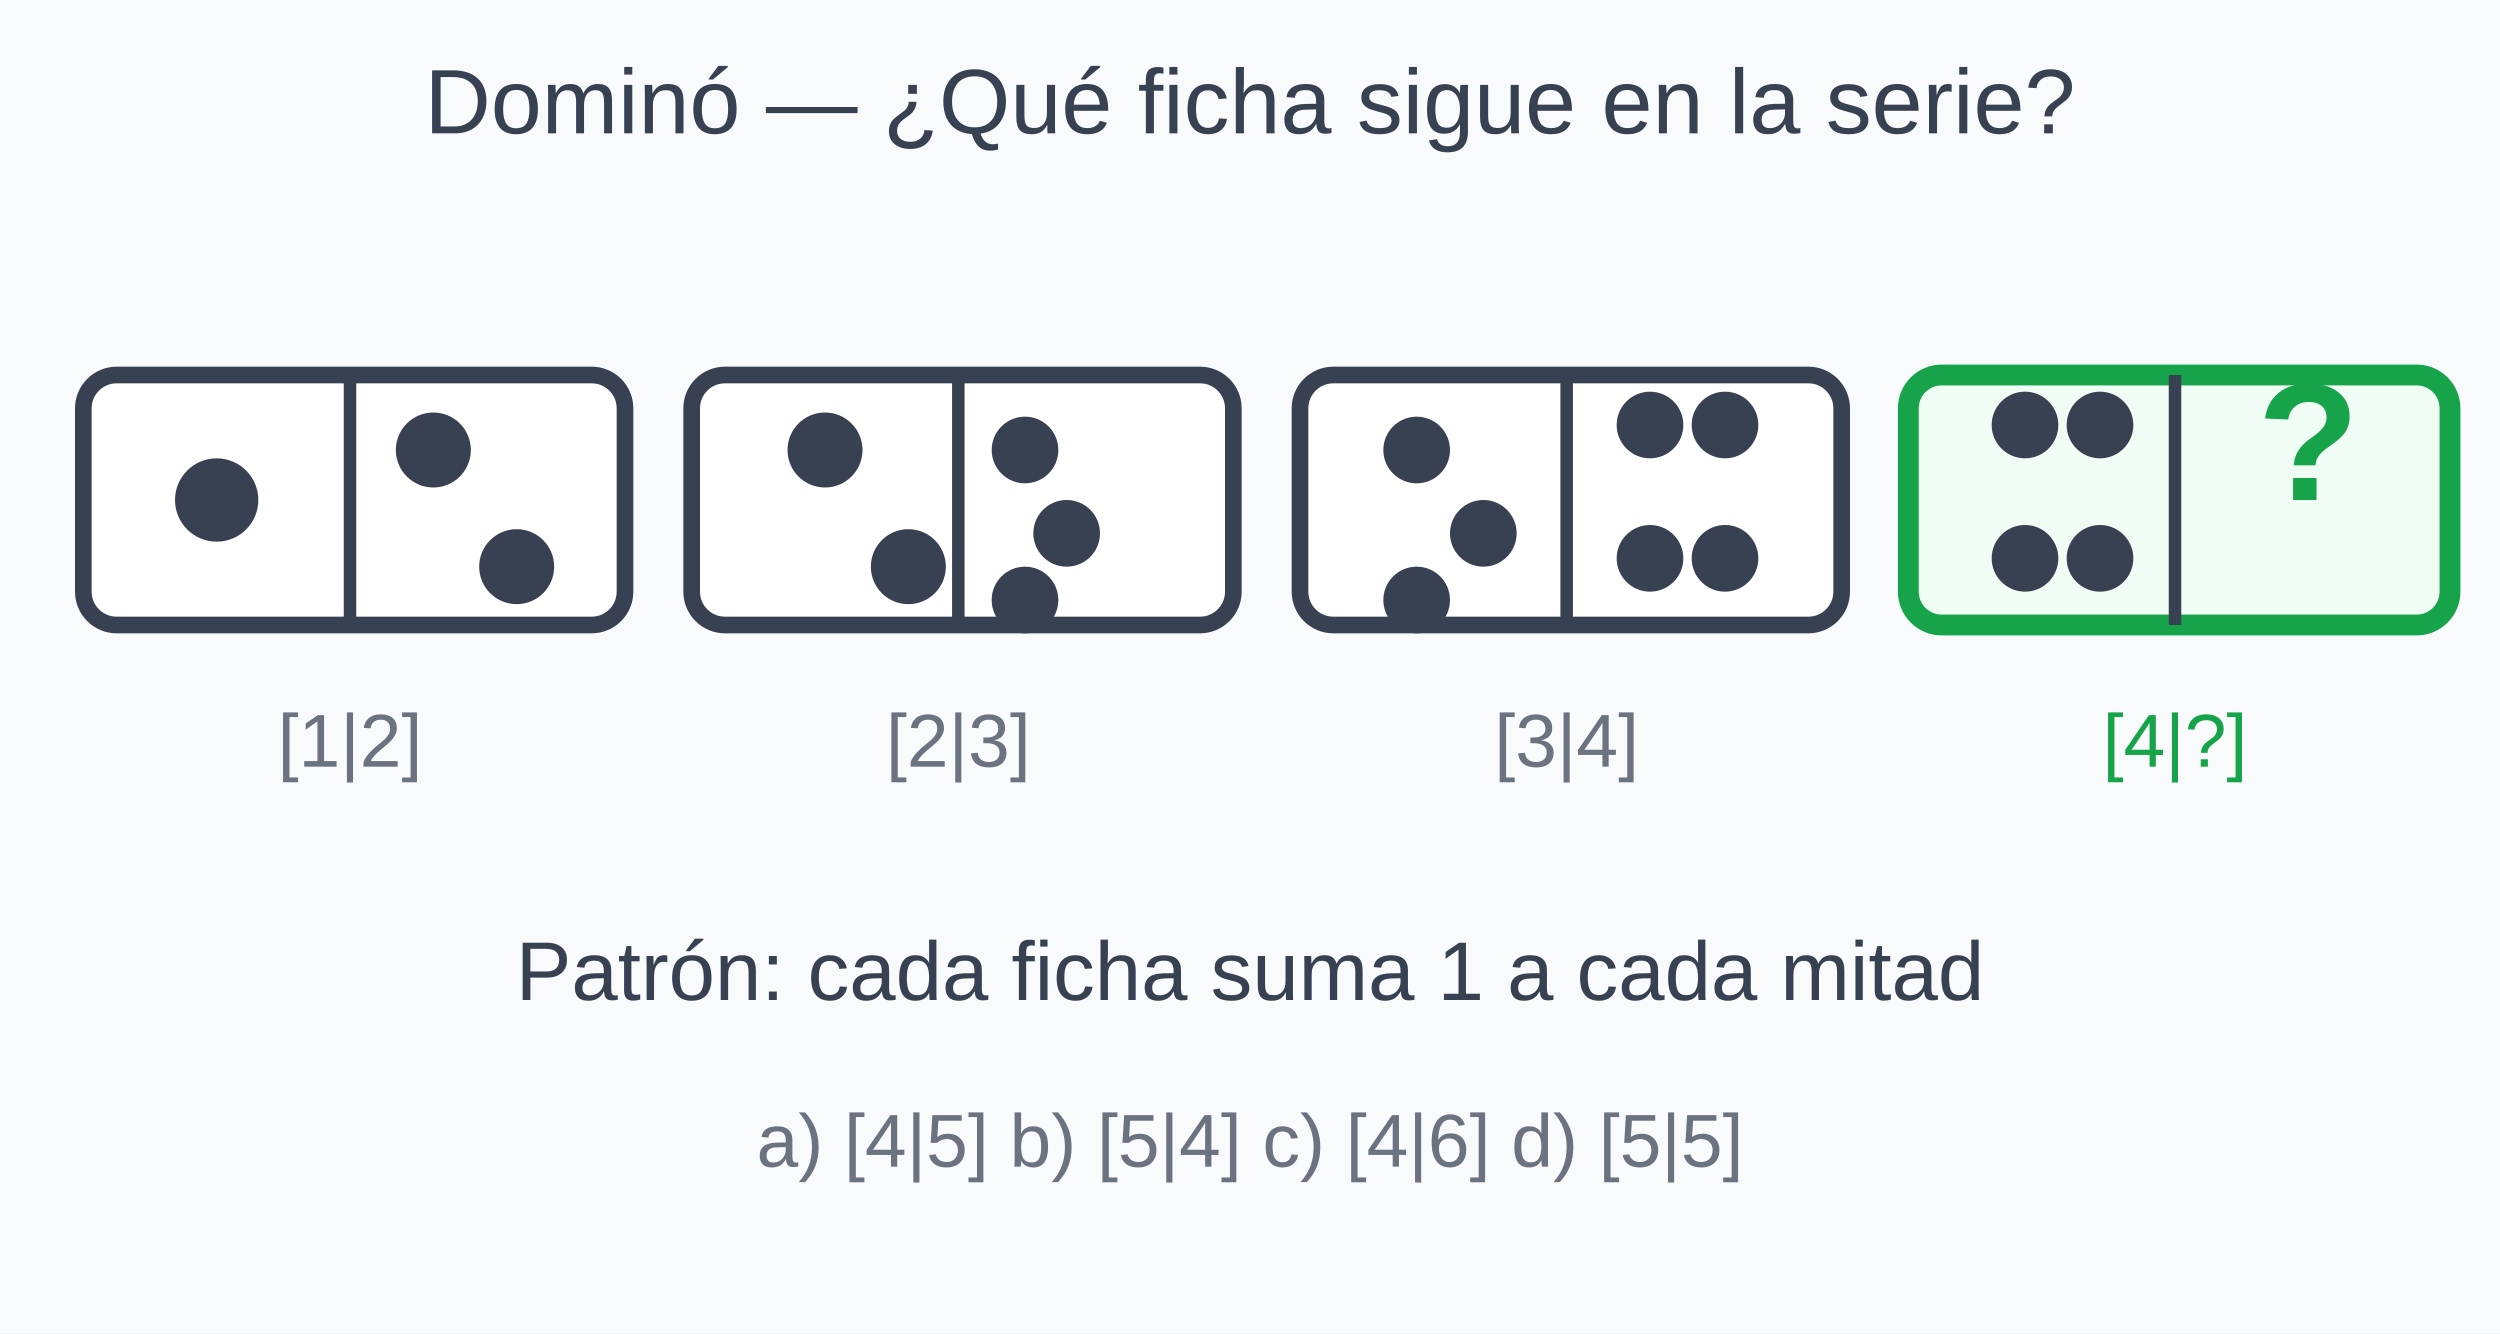
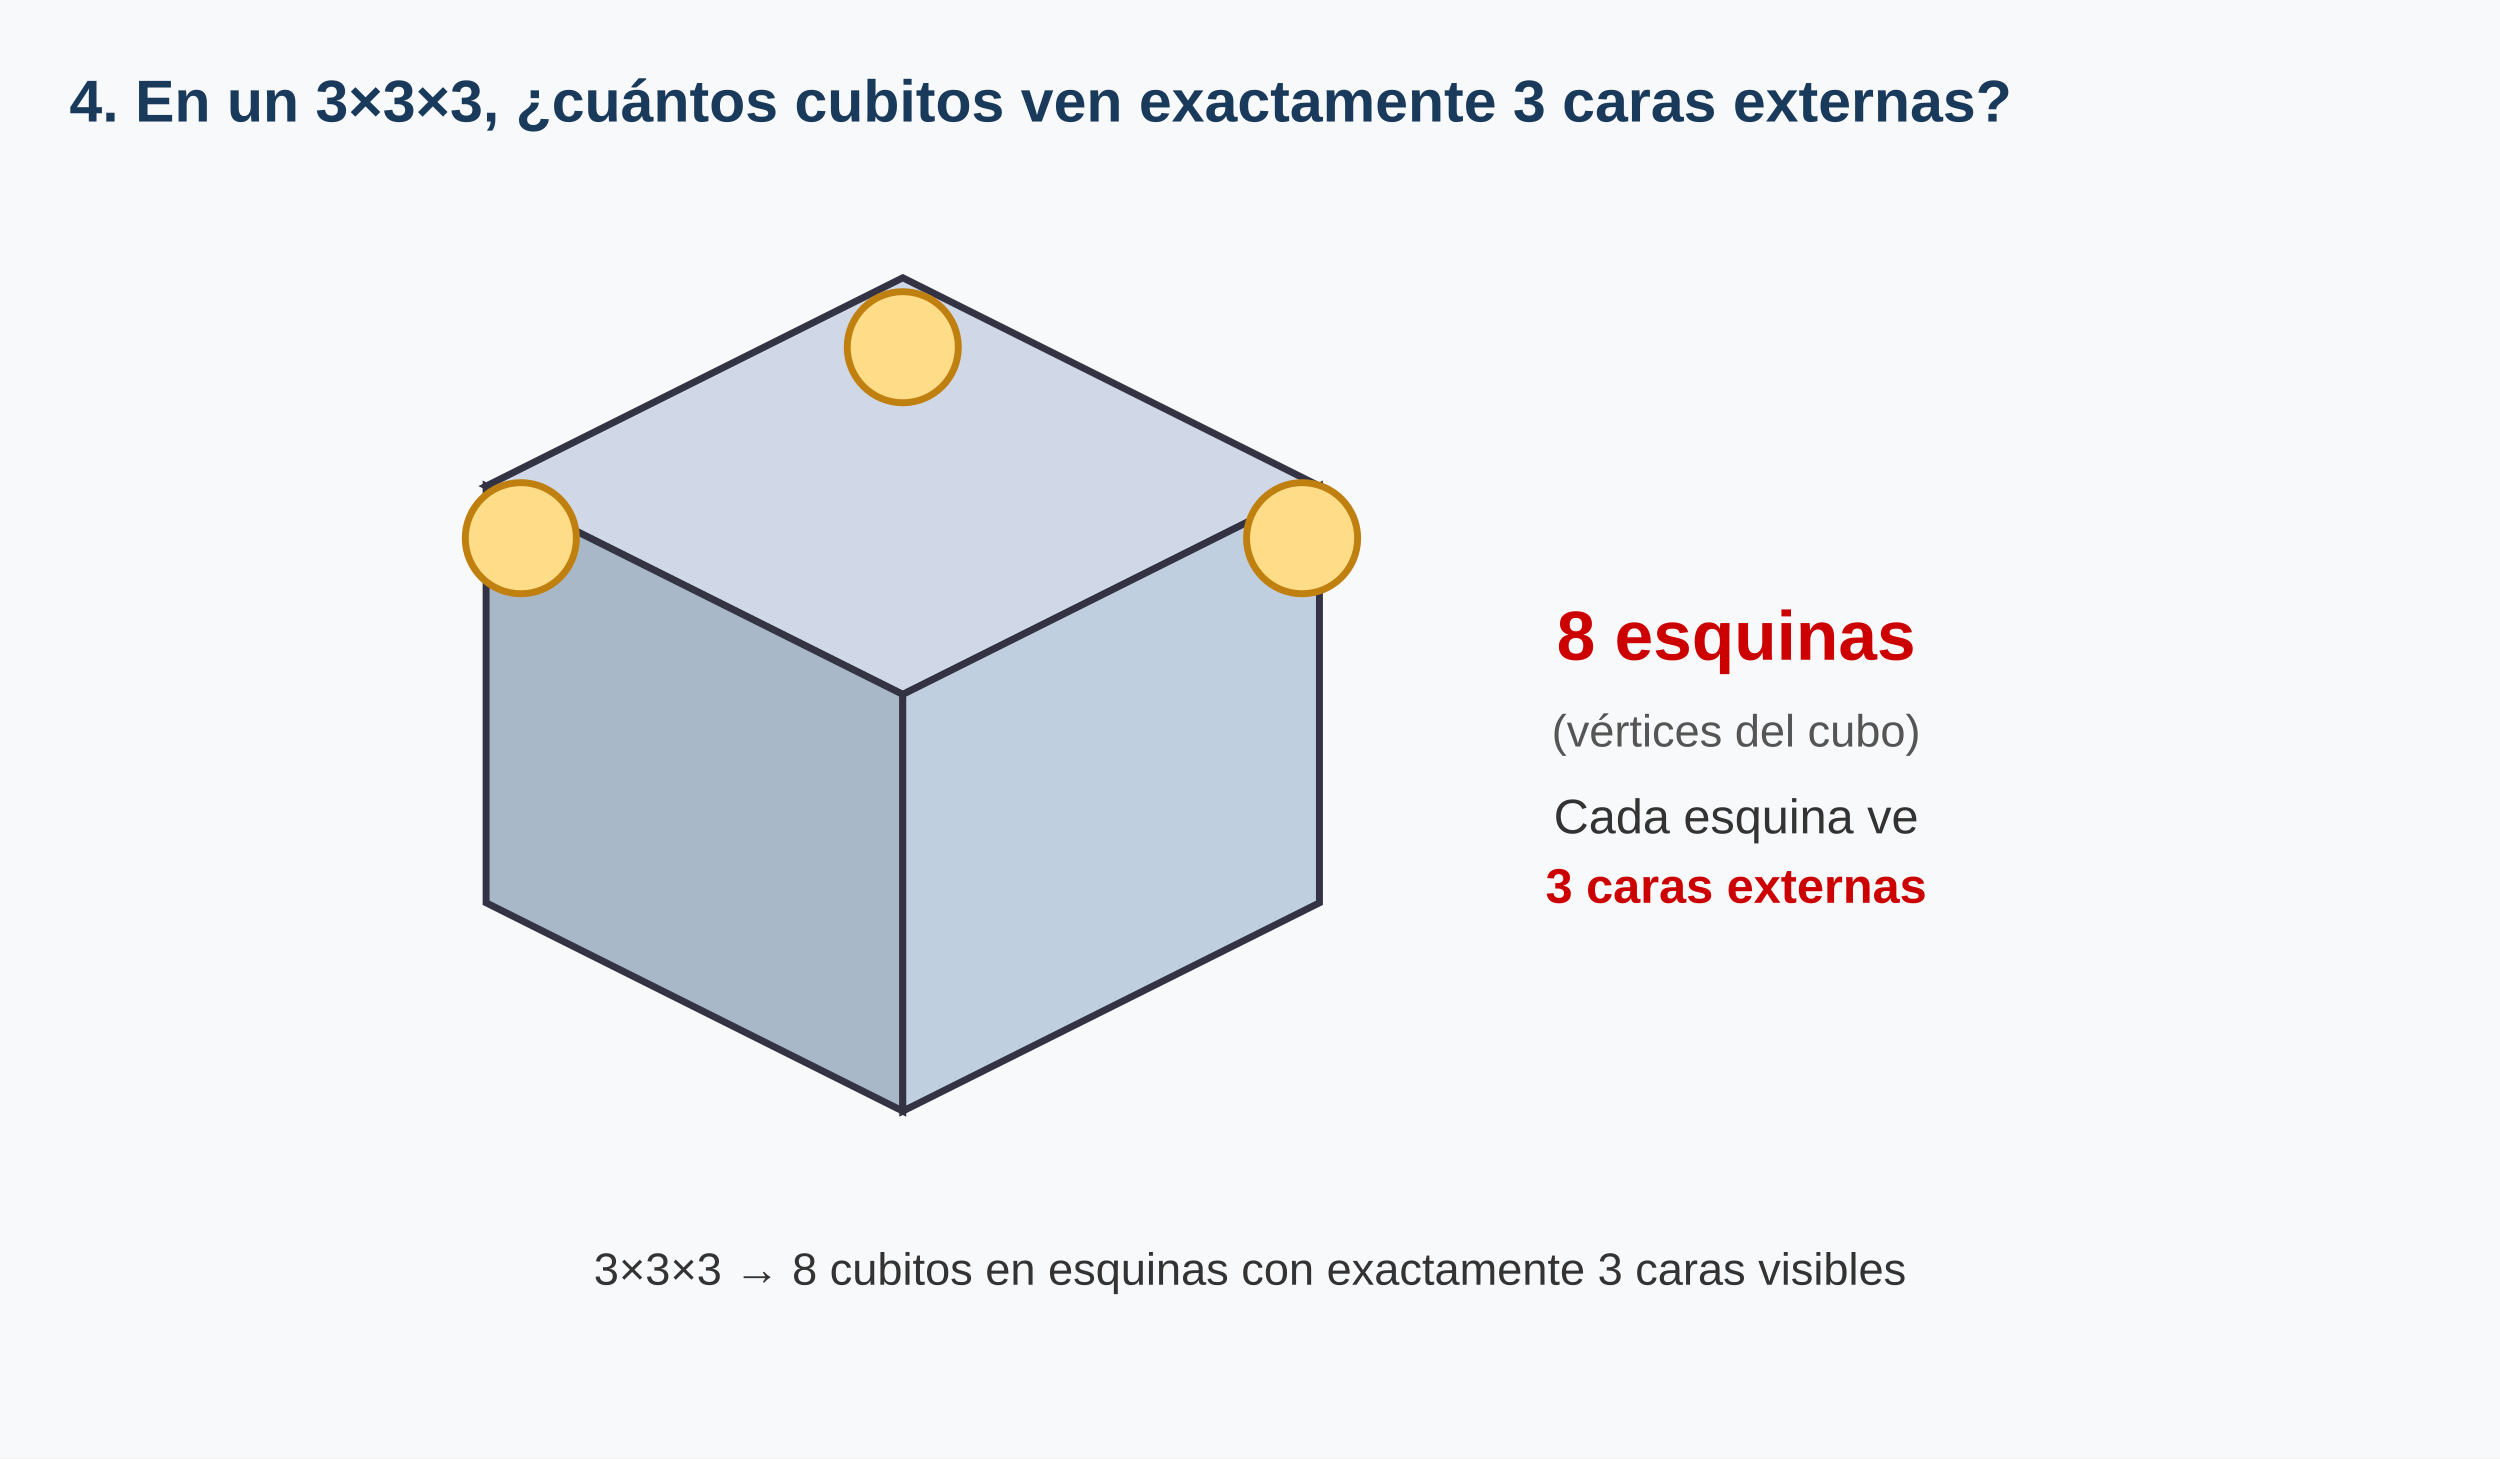
- <svg xmlns="http://www.w3.org/2000/svg" viewBox="0 0 300 160" width="300" height="160">
-   <rect width="300" height="160" fill="#f9fafb" />
-   <text x="150" y="16" text-anchor="middle" font-size="11" fill="#374151" font-family="Arial">Dominó — ¿Qué ficha sigue en la serie?</text>
-   <rect x="10" y="45" width="65" height="30" fill="white" stroke="#374151" stroke-width="2" rx="4" />
-   <line x1="42" y1="45" x2="42" y2="75" stroke="#374151" stroke-width="1.5" />
-   <circle cx="26" cy="60" r="5" fill="#374151" />
-   <circle cx="52" cy="54" r="4.5" fill="#374151" />
-   <circle cx="62" cy="68" r="4.5" fill="#374151" />
-   <text x="42" y="92" text-anchor="middle" font-size="9" fill="#6b7280" font-family="Arial">[1|2]</text>
-   <rect x="83" y="45" width="65" height="30" fill="white" stroke="#374151" stroke-width="2" rx="4" />
-   <line x1="115" y1="45" x2="115" y2="75" stroke="#374151" stroke-width="1.5" />
-   <circle cx="99" cy="54" r="4.5" fill="#374151" />
-   <circle cx="109" cy="68" r="4.5" fill="#374151" />
-   <circle cx="123" cy="54" r="4" fill="#374151" />
-   <circle cx="128" cy="64" r="4" fill="#374151" />
-   <circle cx="123" cy="72" r="4" fill="#374151" />
-   <text x="115" y="92" text-anchor="middle" font-size="9" fill="#6b7280" font-family="Arial">[2|3]</text>
-   <rect x="156" y="45" width="65" height="30" fill="white" stroke="#374151" stroke-width="2" rx="4" />
-   <line x1="188" y1="45" x2="188" y2="75" stroke="#374151" stroke-width="1.5" />
-   <circle cx="170" cy="54" r="4" fill="#374151" />
-   <circle cx="178" cy="64" r="4" fill="#374151" />
-   <circle cx="170" cy="72" r="4" fill="#374151" />
-   <circle cx="198" cy="51" r="4" fill="#374151" />
-   <circle cx="207" cy="51" r="4" fill="#374151" />
-   <circle cx="198" cy="67" r="4" fill="#374151" />
-   <circle cx="207" cy="67" r="4" fill="#374151" />
-   <text x="188" y="92" text-anchor="middle" font-size="9" fill="#6b7280" font-family="Arial">[3|4]</text>
-   <rect x="229" y="45" width="65" height="30" fill="#f0fdf4" stroke="#16a34a" stroke-width="2.5" rx="4" />
-   <line x1="261" y1="45" x2="261" y2="75" stroke="#374151" stroke-width="1.5" />
-   <circle cx="243" cy="51" r="4" fill="#374151" />
-   <circle cx="252" cy="51" r="4" fill="#374151" />
-   <circle cx="243" cy="67" r="4" fill="#374151" />
-   <circle cx="252" cy="67" r="4" fill="#374151" />
-   <text x="277" y="60" text-anchor="middle" font-size="20" fill="#16a34a" font-weight="bold" font-family="Arial">?</text>
-   <text x="261" y="92" text-anchor="middle" font-size="9" fill="#16a34a" font-family="Arial">[4|?]</text>
-   <text x="150" y="120" text-anchor="middle" font-size="10" fill="#374151" font-family="Arial">Patrón: cada ficha suma 1 a cada mitad</text>
-   <text x="150" y="140" text-anchor="middle" font-size="9" fill="#6b7280" font-family="Arial">a) [4|5]   b) [5|4]   c) [4|6]   d) [5|5]</text>
+ <svg xmlns="http://www.w3.org/2000/svg" width="720" height="420" viewBox="0 0 720 420">
+   <rect width="100%" height="100%" fill="#f8f9fa" />
+   <text x="20" y="35" font-family="Arial" font-size="17" font-weight="700" fill="#1a3a5c">4. En un 3×3×3, ¿cuántos cubitos ven exactamente 3 caras externas?</text>
+   <polygon points="260.0,80.0 380.0,140.0 260.0,200.0 140.0,140.0" fill="#d0d8e8" stroke="#334" stroke-width="2" />
+   <polygon points="140.0,140.0 260.0,200.0 260.0,320.0 140.0,260.0" fill="#a8b8c8" stroke="#334" stroke-width="2" />
+   <polygon points="380.0,140.0 260.0,200.0 260.0,320.0 380.0,260.0" fill="#bfcfdf" stroke="#334" stroke-width="2" />
+   <circle cx="150" cy="155" r="16" fill="#ffdd88" stroke="#c08010" stroke-width="2" />
+   <circle cx="375" cy="155" r="16" fill="#ffdd88" stroke="#c08010" stroke-width="2" />
+   <circle cx="260" cy="100" r="16" fill="#ffdd88" stroke="#c08010" stroke-width="2" />
+   <text x="500" y="190" font-family="Arial" font-size="20" text-anchor="middle" fill="#c00" font-weight="bold">8 esquinas</text>
+   <text x="500" y="215" font-family="Arial" font-size="13" text-anchor="middle" fill="#555" font-weight="normal">(vértices del cubo)</text>
+   <text x="500" y="240" font-family="Arial" font-size="14" text-anchor="middle" fill="#333" font-weight="normal">Cada esquina ve</text>
+   <text x="500" y="260" font-family="Arial" font-size="14" text-anchor="middle" fill="#c00" font-weight="bold">3 caras externas</text>
+   <text x="360" y="370" font-family="Arial" font-size="13" text-anchor="middle" fill="#333" font-weight="normal">3×3×3 → 8 cubitos en esquinas con exactamente 3 caras visibles</text>
</svg>
